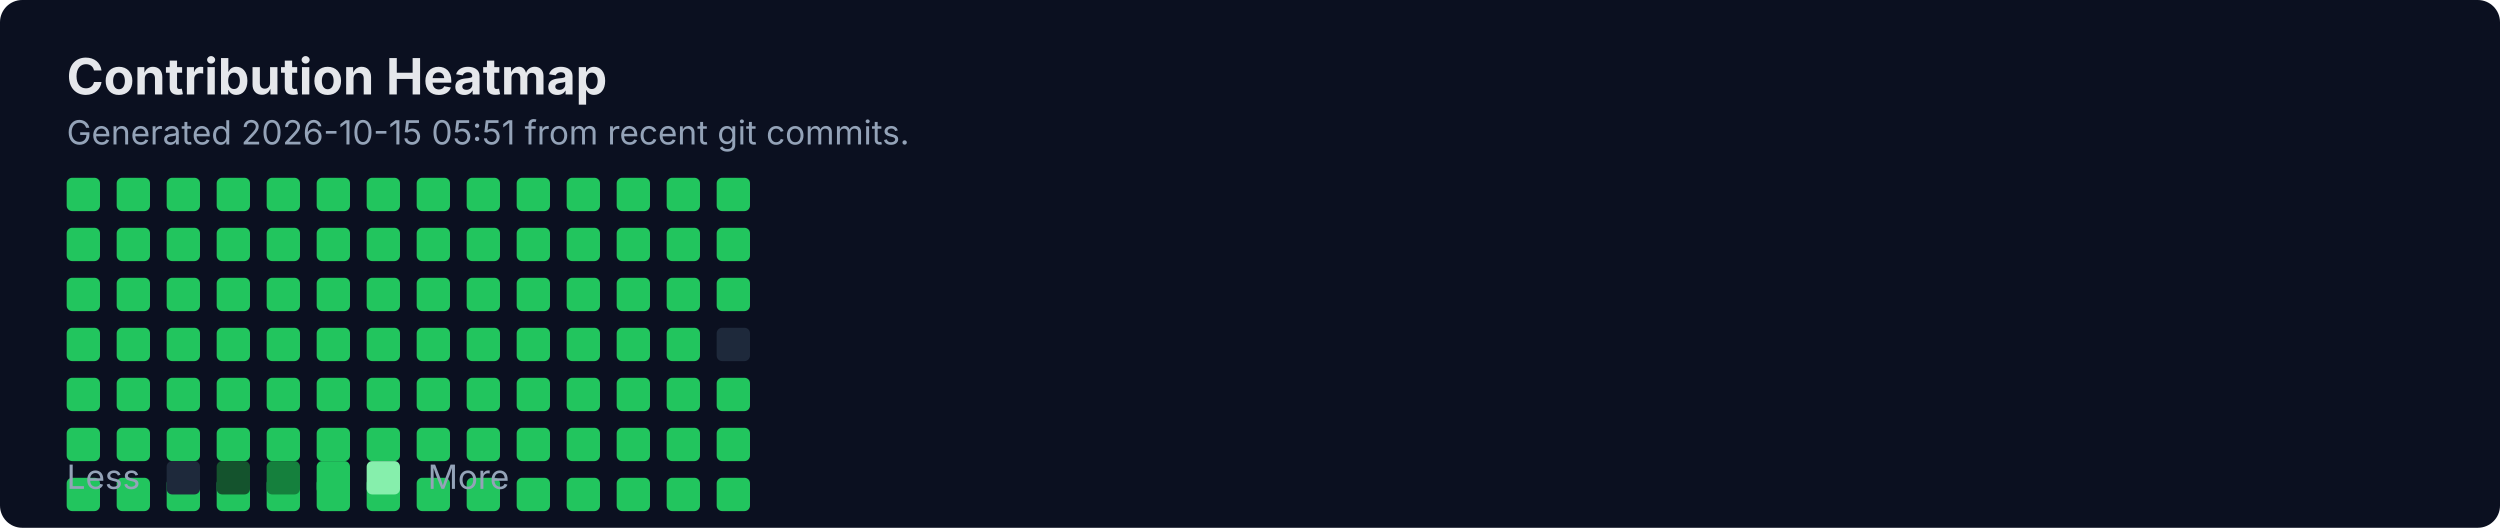
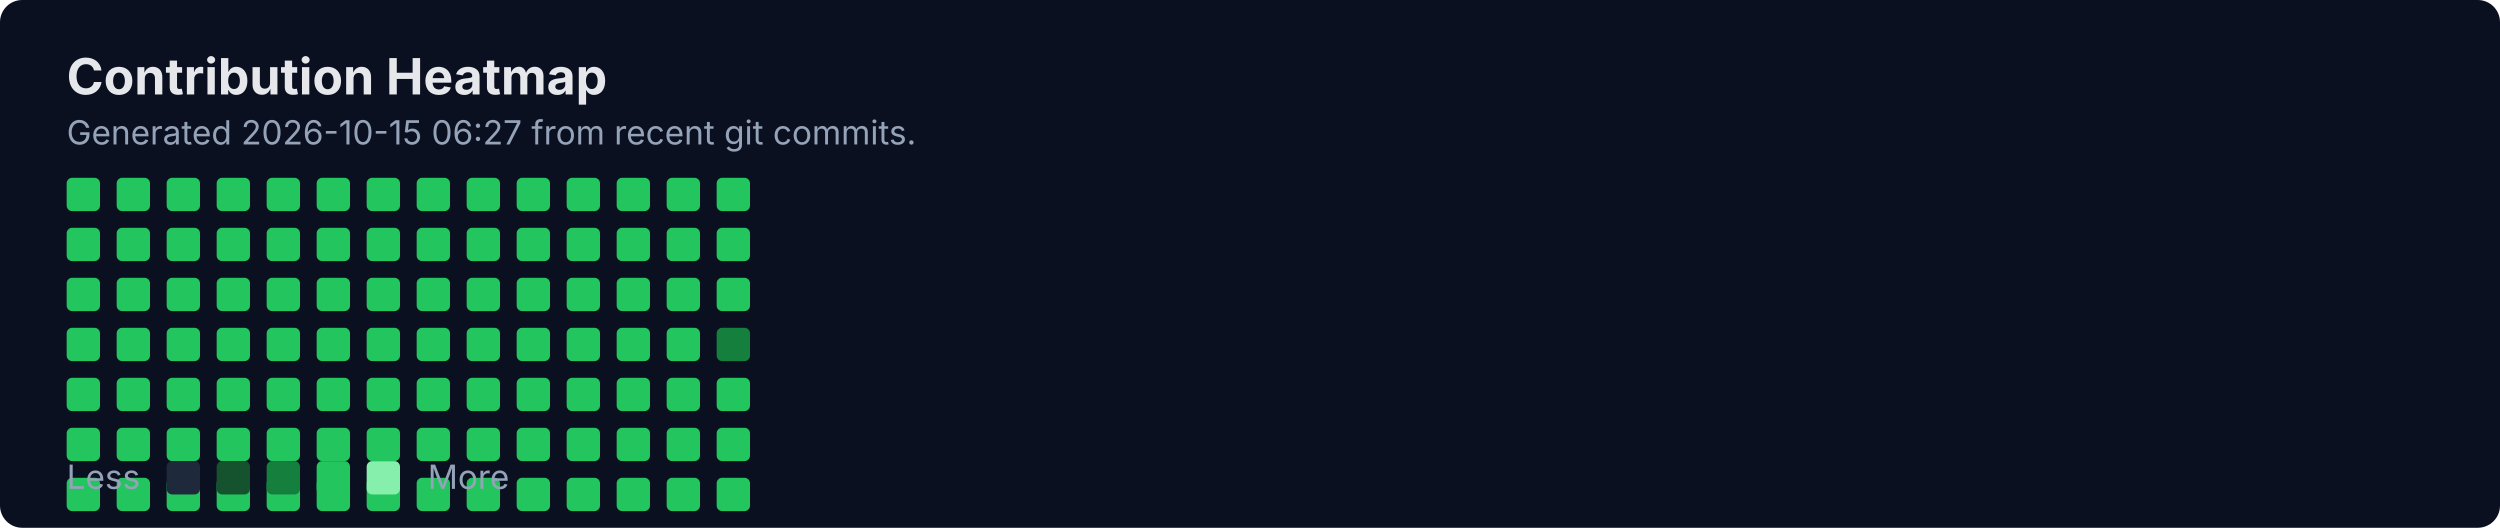
<svg xmlns="http://www.w3.org/2000/svg" width="900" height="190" viewBox="0 0 900 190" fill="none" role="img" aria-labelledby="title">
  <rect width="900" height="190" rx="8" fill="#0B1020" />
  <text x="24" y="34" fill="#E5E7EB" font-family="Inter, Segoe UI, Arial" font-size="18" font-weight="700">Contribution Heatmap</text>
-   <text x="24" y="52" fill="#94A3B8" font-family="Inter, Segoe UI, Arial" font-size="12">Generated 2026-10-15 05:51 from recent git commits.</text>
+   <text x="24" y="52" fill="#94A3B8" font-family="Inter, Segoe UI, Arial" font-size="12">Generated 2026-10-15 06:27 from recent git commits.</text>
  <rect x="24" y="136" width="12" height="12" rx="2" fill="#22C55E" />
  <rect x="24" y="154" width="12" height="12" rx="2" fill="#22C55E" />
  <rect x="24" y="172" width="12" height="12" rx="2" fill="#22C55E" />
  <rect x="24" y="64" width="12" height="12" rx="2" fill="#22C55E" />
  <rect x="24" y="82" width="12" height="12" rx="2" fill="#22C55E" />
  <rect x="24" y="100" width="12" height="12" rx="2" fill="#22C55E" />
  <rect x="24" y="118" width="12" height="12" rx="2" fill="#22C55E" />
  <rect x="42" y="136" width="12" height="12" rx="2" fill="#22C55E" />
  <rect x="42" y="154" width="12" height="12" rx="2" fill="#22C55E" />
  <rect x="42" y="172" width="12" height="12" rx="2" fill="#22C55E" />
  <rect x="42" y="64" width="12" height="12" rx="2" fill="#22C55E" />
  <rect x="42" y="82" width="12" height="12" rx="2" fill="#22C55E" />
  <rect x="42" y="100" width="12" height="12" rx="2" fill="#22C55E" />
  <rect x="42" y="118" width="12" height="12" rx="2" fill="#22C55E" />
  <rect x="60" y="136" width="12" height="12" rx="2" fill="#22C55E" />
  <rect x="60" y="154" width="12" height="12" rx="2" fill="#22C55E" />
  <rect x="60" y="172" width="12" height="12" rx="2" fill="#22C55E" />
  <rect x="60" y="64" width="12" height="12" rx="2" fill="#22C55E" />
  <rect x="60" y="82" width="12" height="12" rx="2" fill="#22C55E" />
  <rect x="60" y="100" width="12" height="12" rx="2" fill="#22C55E" />
  <rect x="60" y="118" width="12" height="12" rx="2" fill="#22C55E" />
  <rect x="78" y="136" width="12" height="12" rx="2" fill="#22C55E" />
  <rect x="78" y="154" width="12" height="12" rx="2" fill="#22C55E" />
  <rect x="78" y="172" width="12" height="12" rx="2" fill="#22C55E" />
  <rect x="78" y="64" width="12" height="12" rx="2" fill="#22C55E" />
  <rect x="78" y="82" width="12" height="12" rx="2" fill="#22C55E" />
  <rect x="78" y="100" width="12" height="12" rx="2" fill="#22C55E" />
  <rect x="78" y="118" width="12" height="12" rx="2" fill="#22C55E" />
  <rect x="96" y="136" width="12" height="12" rx="2" fill="#22C55E" />
  <rect x="96" y="154" width="12" height="12" rx="2" fill="#22C55E" />
  <rect x="96" y="172" width="12" height="12" rx="2" fill="#22C55E" />
  <rect x="96" y="64" width="12" height="12" rx="2" fill="#22C55E" />
  <rect x="96" y="82" width="12" height="12" rx="2" fill="#22C55E" />
  <rect x="96" y="100" width="12" height="12" rx="2" fill="#22C55E" />
  <rect x="96" y="118" width="12" height="12" rx="2" fill="#22C55E" />
  <rect x="114" y="136" width="12" height="12" rx="2" fill="#22C55E" />
  <rect x="114" y="154" width="12" height="12" rx="2" fill="#22C55E" />
  <rect x="114" y="172" width="12" height="12" rx="2" fill="#22C55E" />
  <rect x="114" y="64" width="12" height="12" rx="2" fill="#22C55E" />
  <rect x="114" y="82" width="12" height="12" rx="2" fill="#22C55E" />
  <rect x="114" y="100" width="12" height="12" rx="2" fill="#22C55E" />
  <rect x="114" y="118" width="12" height="12" rx="2" fill="#22C55E" />
  <rect x="132" y="136" width="12" height="12" rx="2" fill="#22C55E" />
  <rect x="132" y="154" width="12" height="12" rx="2" fill="#22C55E" />
  <rect x="132" y="172" width="12" height="12" rx="2" fill="#22C55E" />
  <rect x="132" y="64" width="12" height="12" rx="2" fill="#22C55E" />
  <rect x="132" y="82" width="12" height="12" rx="2" fill="#22C55E" />
  <rect x="132" y="100" width="12" height="12" rx="2" fill="#22C55E" />
  <rect x="132" y="118" width="12" height="12" rx="2" fill="#22C55E" />
  <rect x="150" y="136" width="12" height="12" rx="2" fill="#22C55E" />
  <rect x="150" y="154" width="12" height="12" rx="2" fill="#22C55E" />
  <rect x="150" y="172" width="12" height="12" rx="2" fill="#22C55E" />
  <rect x="150" y="64" width="12" height="12" rx="2" fill="#22C55E" />
  <rect x="150" y="82" width="12" height="12" rx="2" fill="#22C55E" />
  <rect x="150" y="100" width="12" height="12" rx="2" fill="#22C55E" />
  <rect x="150" y="118" width="12" height="12" rx="2" fill="#22C55E" />
  <rect x="168" y="136" width="12" height="12" rx="2" fill="#22C55E" />
  <rect x="168" y="154" width="12" height="12" rx="2" fill="#22C55E" />
  <rect x="168" y="172" width="12" height="12" rx="2" fill="#22C55E" />
  <rect x="168" y="64" width="12" height="12" rx="2" fill="#22C55E" />
  <rect x="168" y="82" width="12" height="12" rx="2" fill="#22C55E" />
  <rect x="168" y="100" width="12" height="12" rx="2" fill="#22C55E" />
  <rect x="168" y="118" width="12" height="12" rx="2" fill="#22C55E" />
  <rect x="186" y="136" width="12" height="12" rx="2" fill="#22C55E" />
  <rect x="186" y="154" width="12" height="12" rx="2" fill="#22C55E" />
  <rect x="186" y="172" width="12" height="12" rx="2" fill="#22C55E" />
  <rect x="186" y="64" width="12" height="12" rx="2" fill="#22C55E" />
  <rect x="186" y="82" width="12" height="12" rx="2" fill="#22C55E" />
  <rect x="186" y="100" width="12" height="12" rx="2" fill="#22C55E" />
  <rect x="186" y="118" width="12" height="12" rx="2" fill="#22C55E" />
  <rect x="204" y="136" width="12" height="12" rx="2" fill="#22C55E" />
  <rect x="204" y="154" width="12" height="12" rx="2" fill="#22C55E" />
  <rect x="204" y="172" width="12" height="12" rx="2" fill="#22C55E" />
  <rect x="204" y="64" width="12" height="12" rx="2" fill="#22C55E" />
  <rect x="204" y="82" width="12" height="12" rx="2" fill="#22C55E" />
  <rect x="204" y="100" width="12" height="12" rx="2" fill="#22C55E" />
  <rect x="204" y="118" width="12" height="12" rx="2" fill="#22C55E" />
  <rect x="222" y="136" width="12" height="12" rx="2" fill="#22C55E" />
  <rect x="222" y="154" width="12" height="12" rx="2" fill="#22C55E" />
  <rect x="222" y="172" width="12" height="12" rx="2" fill="#22C55E" />
  <rect x="222" y="64" width="12" height="12" rx="2" fill="#22C55E" />
  <rect x="222" y="82" width="12" height="12" rx="2" fill="#22C55E" />
  <rect x="222" y="100" width="12" height="12" rx="2" fill="#22C55E" />
  <rect x="222" y="118" width="12" height="12" rx="2" fill="#22C55E" />
  <rect x="240" y="136" width="12" height="12" rx="2" fill="#22C55E" />
  <rect x="240" y="154" width="12" height="12" rx="2" fill="#22C55E" />
  <rect x="240" y="172" width="12" height="12" rx="2" fill="#22C55E" />
  <rect x="240" y="64" width="12" height="12" rx="2" fill="#22C55E" />
  <rect x="240" y="82" width="12" height="12" rx="2" fill="#22C55E" />
  <rect x="240" y="100" width="12" height="12" rx="2" fill="#22C55E" />
  <rect x="240" y="118" width="12" height="12" rx="2" fill="#22C55E" />
  <rect x="258" y="136" width="12" height="12" rx="2" fill="#22C55E" />
  <rect x="258" y="154" width="12" height="12" rx="2" fill="#22C55E" />
  <rect x="258" y="172" width="12" height="12" rx="2" fill="#22C55E" />
  <rect x="258" y="64" width="12" height="12" rx="2" fill="#22C55E" />
  <rect x="258" y="82" width="12" height="12" rx="2" fill="#22C55E" />
  <rect x="258" y="100" width="12" height="12" rx="2" fill="#22C55E" />
-   <rect x="258" y="118" width="12" height="12" rx="2" fill="#1E293B" />
+   <rect x="258" y="118" width="12" height="12" rx="2" fill="#15803D" />
  <text x="24" y="176" fill="#94A3B8" font-family="Inter, Segoe UI, Arial" font-size="12">Less</text>
  <rect x="60" y="166" width="12" height="12" rx="2" fill="#1E293B" />
  <rect x="78" y="166" width="12" height="12" rx="2" fill="#14532D" />
  <rect x="96" y="166" width="12" height="12" rx="2" fill="#15803D" />
  <rect x="114" y="166" width="12" height="12" rx="2" fill="#22C55E" />
  <rect x="132" y="166" width="12" height="12" rx="2" fill="#86EFAC" />
  <text x="154" y="176" fill="#94A3B8" font-family="Inter, Segoe UI, Arial" font-size="12">More</text>
</svg>
